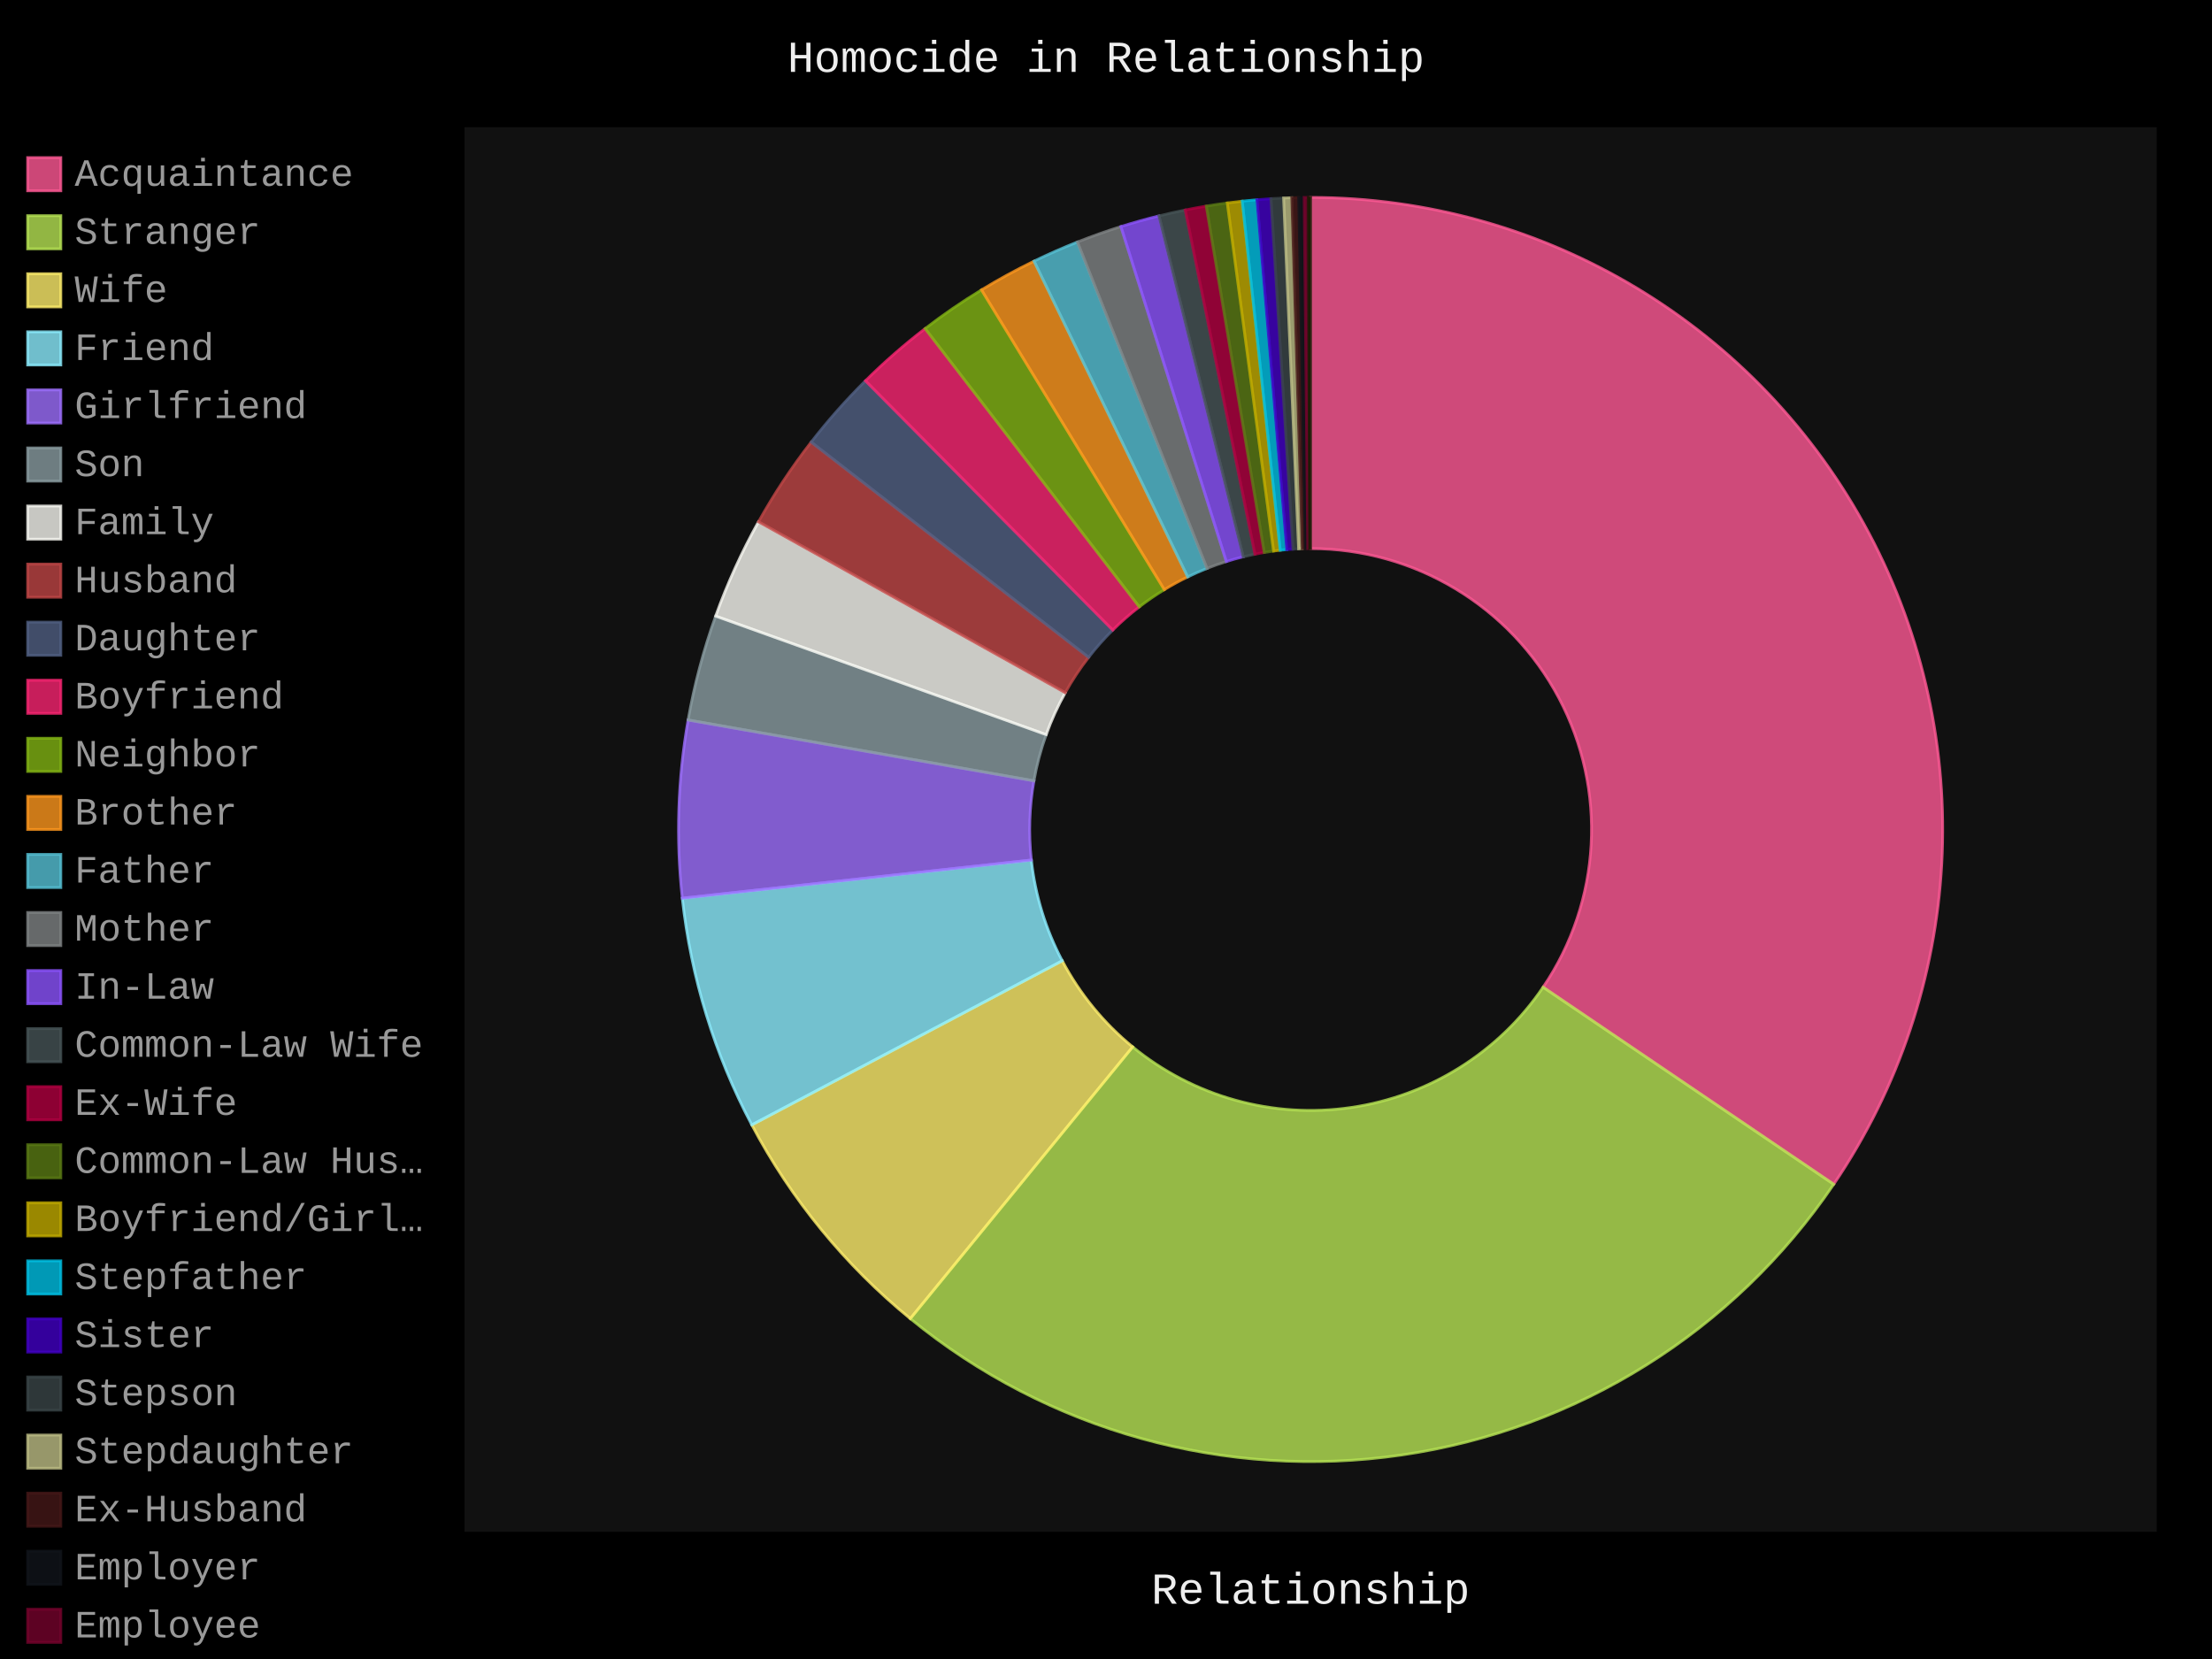
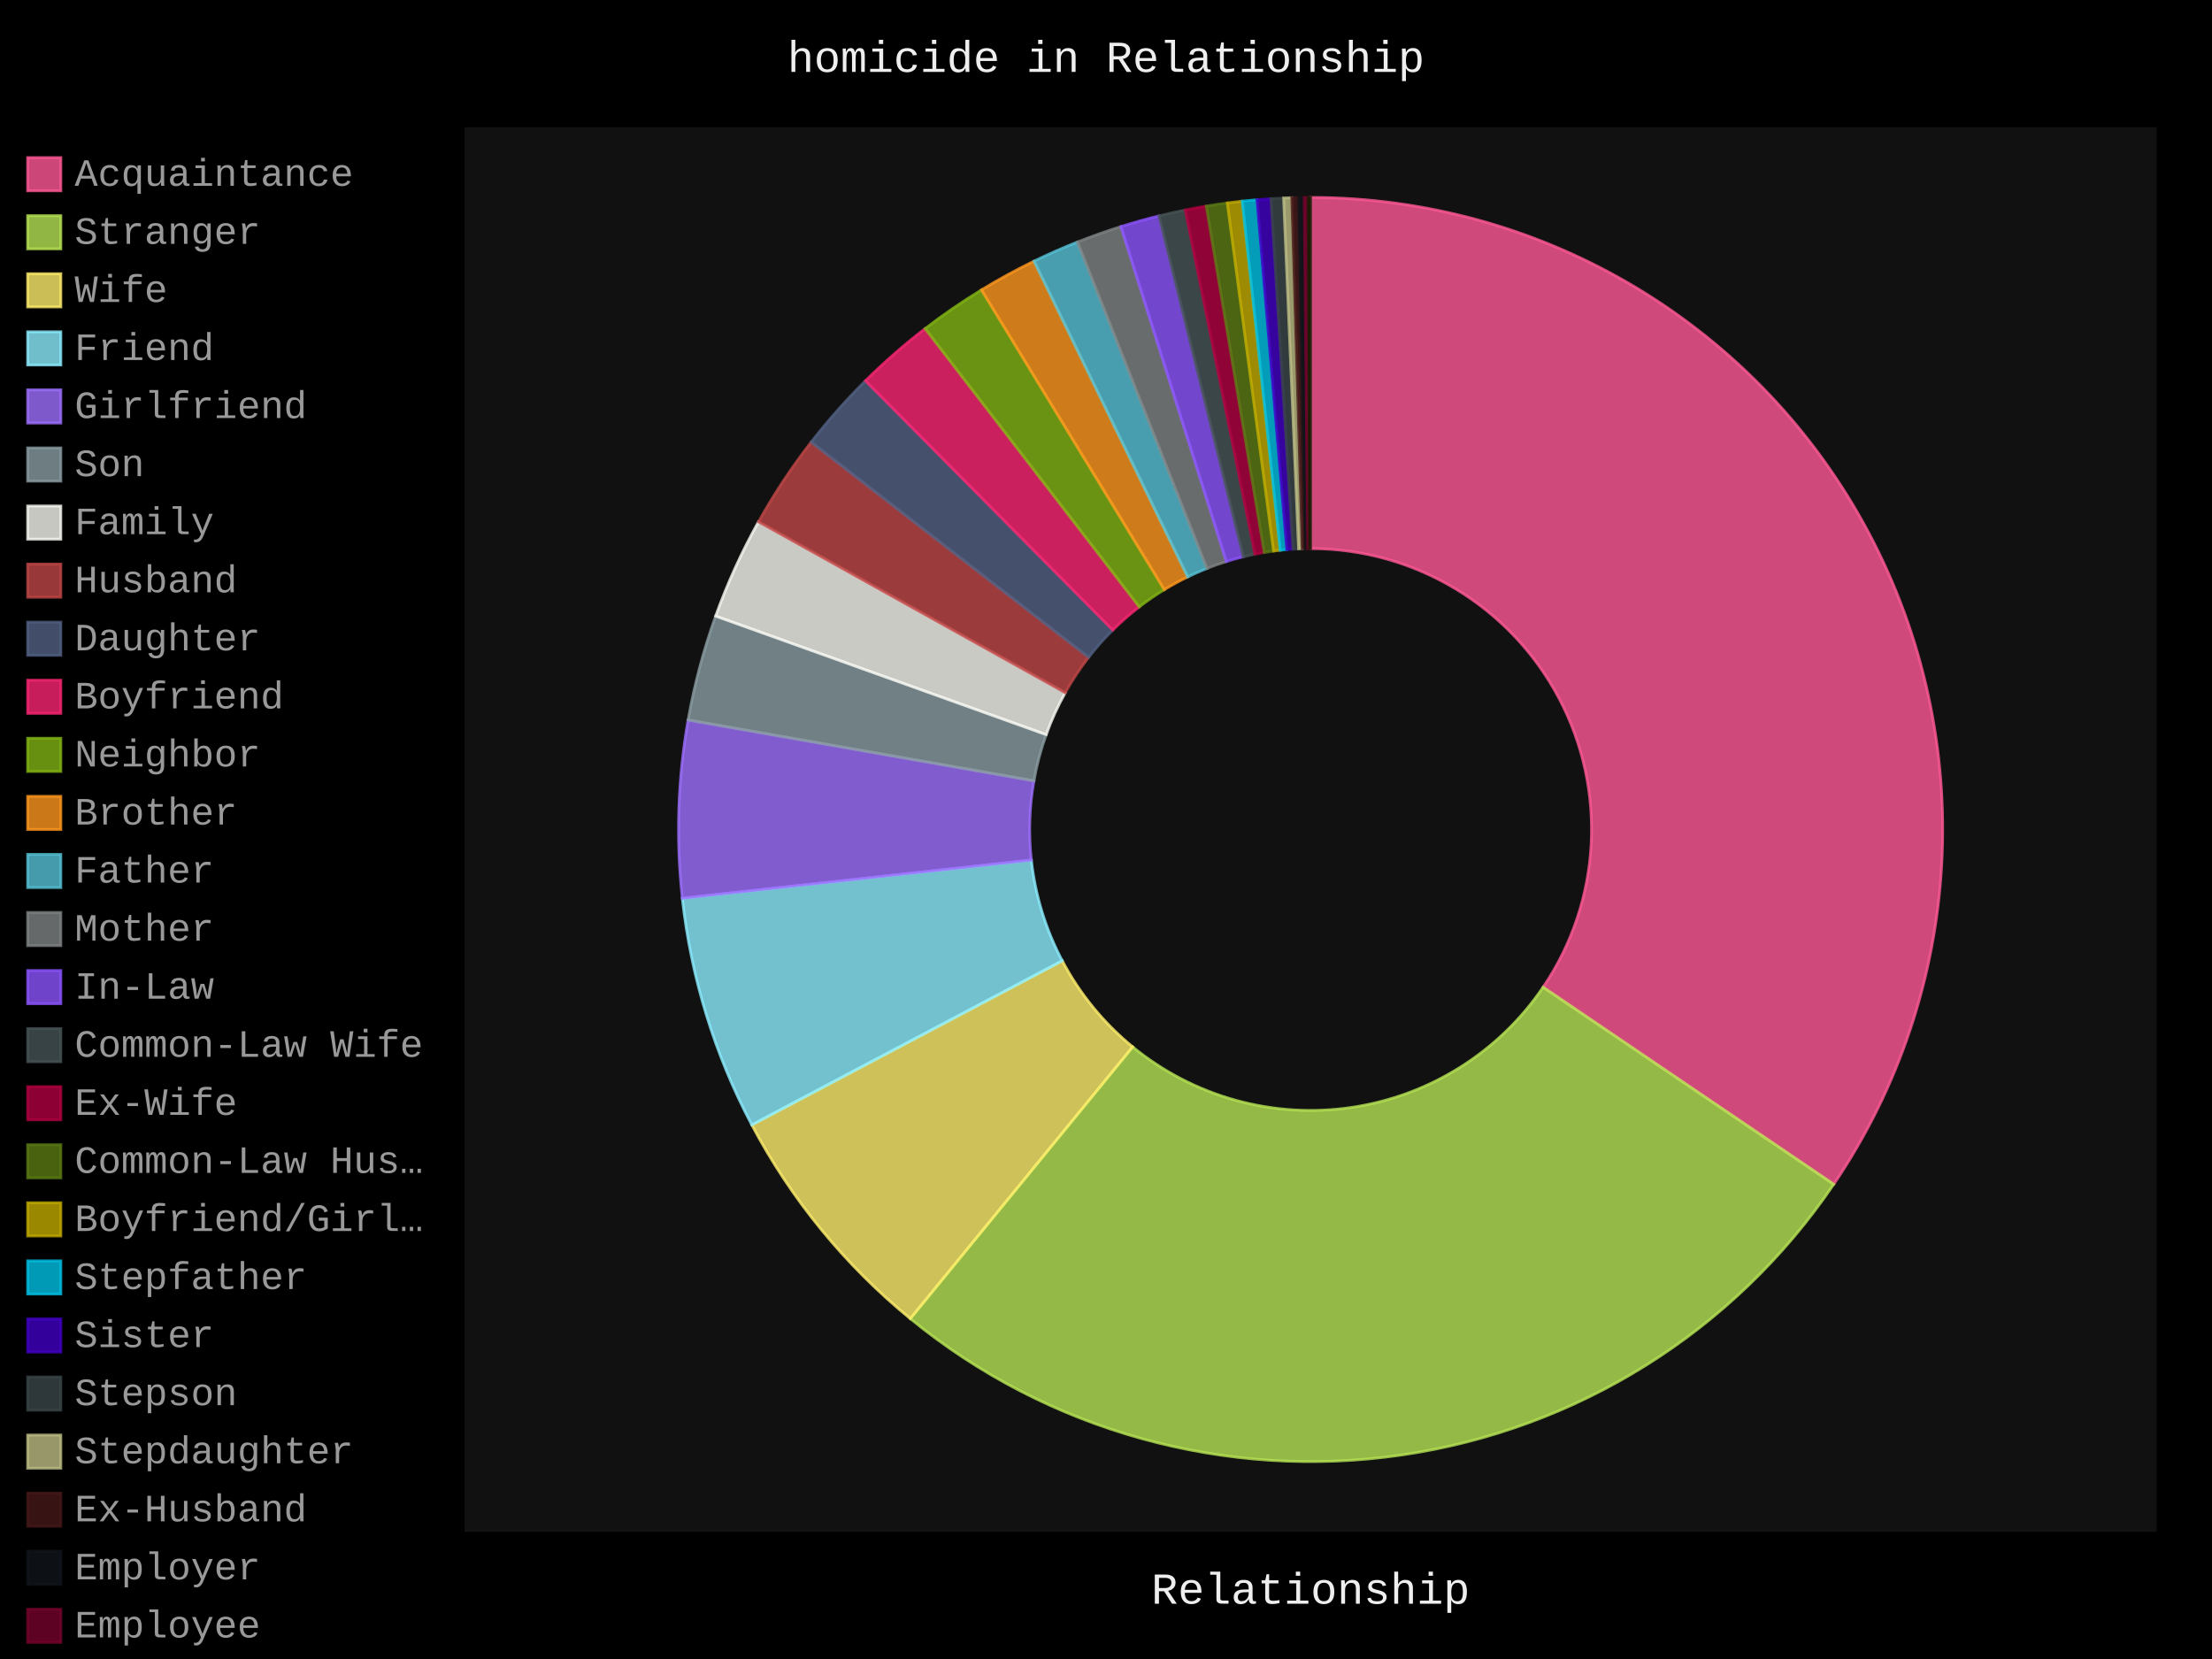
<svg xmlns="http://www.w3.org/2000/svg" class="pygal-chart" id="chart-677d7288-8f6e-4c60-a5ae-ce5cebccb1df" viewBox="0 0 800 600">
  <defs>
    <style type="text/css">#chart-677d7288-8f6e-4c60-a5ae-ce5cebccb1df{-webkit-user-select:none;-webkit-font-smoothing:antialiased;font-family:Consolas,"Liberation Mono",Menlo,Courier,monospace}#chart-677d7288-8f6e-4c60-a5ae-ce5cebccb1df .title{font-family:Consolas,"Liberation Mono",Menlo,Courier,monospace;font-size:16px}#chart-677d7288-8f6e-4c60-a5ae-ce5cebccb1df .legends .legend text{font-family:Consolas,"Liberation Mono",Menlo,Courier,monospace;font-size:14px}#chart-677d7288-8f6e-4c60-a5ae-ce5cebccb1df .axis text{font-family:Consolas,"Liberation Mono",Menlo,Courier,monospace;font-size:10px}#chart-677d7288-8f6e-4c60-a5ae-ce5cebccb1df .axis text.major{font-family:Consolas,"Liberation Mono",Menlo,Courier,monospace;font-size:10px}#chart-677d7288-8f6e-4c60-a5ae-ce5cebccb1df .text-overlay text.value{font-family:Consolas,"Liberation Mono",Menlo,Courier,monospace;font-size:16px}#chart-677d7288-8f6e-4c60-a5ae-ce5cebccb1df .text-overlay text.label{font-family:Consolas,"Liberation Mono",Menlo,Courier,monospace;font-size:10px}#chart-677d7288-8f6e-4c60-a5ae-ce5cebccb1df .tooltip{font-family:Consolas,"Liberation Mono",Menlo,Courier,monospace;font-size:14px}#chart-677d7288-8f6e-4c60-a5ae-ce5cebccb1df text.no_data{font-family:Consolas,"Liberation Mono",Menlo,Courier,monospace;font-size:64px}
#chart-677d7288-8f6e-4c60-a5ae-ce5cebccb1df{background-color:black}#chart-677d7288-8f6e-4c60-a5ae-ce5cebccb1df path,#chart-677d7288-8f6e-4c60-a5ae-ce5cebccb1df line,#chart-677d7288-8f6e-4c60-a5ae-ce5cebccb1df rect,#chart-677d7288-8f6e-4c60-a5ae-ce5cebccb1df circle{-webkit-transition:250ms;-moz-transition:250ms;transition:250ms}#chart-677d7288-8f6e-4c60-a5ae-ce5cebccb1df .graph &gt; .background{fill:black}#chart-677d7288-8f6e-4c60-a5ae-ce5cebccb1df .plot &gt; .background{fill:#111}#chart-677d7288-8f6e-4c60-a5ae-ce5cebccb1df .graph{fill:#999}#chart-677d7288-8f6e-4c60-a5ae-ce5cebccb1df text.no_data{fill:#eee}#chart-677d7288-8f6e-4c60-a5ae-ce5cebccb1df .title{fill:#eee}#chart-677d7288-8f6e-4c60-a5ae-ce5cebccb1df .legends .legend text{fill:#999}#chart-677d7288-8f6e-4c60-a5ae-ce5cebccb1df .legends .legend:hover text{fill:#eee}#chart-677d7288-8f6e-4c60-a5ae-ce5cebccb1df .axis .line{stroke:#eee}#chart-677d7288-8f6e-4c60-a5ae-ce5cebccb1df .axis .guide.line{stroke:#555}#chart-677d7288-8f6e-4c60-a5ae-ce5cebccb1df .axis .major.line{stroke:#999}#chart-677d7288-8f6e-4c60-a5ae-ce5cebccb1df .axis text.major{fill:#eee}#chart-677d7288-8f6e-4c60-a5ae-ce5cebccb1df .axis.y .guides:hover .guide.line,#chart-677d7288-8f6e-4c60-a5ae-ce5cebccb1df .line-graph .axis.x .guides:hover .guide.line,#chart-677d7288-8f6e-4c60-a5ae-ce5cebccb1df .stackedline-graph .axis.x .guides:hover .guide.line,#chart-677d7288-8f6e-4c60-a5ae-ce5cebccb1df .xy-graph .axis.x .guides:hover .guide.line{stroke:#eee}#chart-677d7288-8f6e-4c60-a5ae-ce5cebccb1df .axis .guides:hover text{fill:#eee}#chart-677d7288-8f6e-4c60-a5ae-ce5cebccb1df .reactive{fill-opacity:.8;stroke-opacity:.8}#chart-677d7288-8f6e-4c60-a5ae-ce5cebccb1df .ci{stroke:#999}#chart-677d7288-8f6e-4c60-a5ae-ce5cebccb1df .reactive.active,#chart-677d7288-8f6e-4c60-a5ae-ce5cebccb1df .active .reactive{fill-opacity:.4;stroke-opacity:.9;stroke-width:4}#chart-677d7288-8f6e-4c60-a5ae-ce5cebccb1df .ci .reactive.active{stroke-width:1.5}#chart-677d7288-8f6e-4c60-a5ae-ce5cebccb1df .series text{fill:#eee}#chart-677d7288-8f6e-4c60-a5ae-ce5cebccb1df .tooltip rect{fill:#111;stroke:#eee;-webkit-transition:opacity 250ms;-moz-transition:opacity 250ms;transition:opacity 250ms}#chart-677d7288-8f6e-4c60-a5ae-ce5cebccb1df .tooltip .label{fill:#999}#chart-677d7288-8f6e-4c60-a5ae-ce5cebccb1df .tooltip .label{fill:#999}#chart-677d7288-8f6e-4c60-a5ae-ce5cebccb1df .tooltip .legend{font-size:.8em;fill:#555}#chart-677d7288-8f6e-4c60-a5ae-ce5cebccb1df .tooltip .x_label{font-size:.6em;fill:#eee}#chart-677d7288-8f6e-4c60-a5ae-ce5cebccb1df .tooltip .xlink{font-size:.5em;text-decoration:underline}#chart-677d7288-8f6e-4c60-a5ae-ce5cebccb1df .tooltip .value{font-size:1.5em}#chart-677d7288-8f6e-4c60-a5ae-ce5cebccb1df .bound{font-size:.5em}#chart-677d7288-8f6e-4c60-a5ae-ce5cebccb1df .max-value{font-size:.75em;fill:#555}#chart-677d7288-8f6e-4c60-a5ae-ce5cebccb1df .map-element{fill:#111;stroke:#555 !important}#chart-677d7288-8f6e-4c60-a5ae-ce5cebccb1df .map-element .reactive{fill-opacity:inherit;stroke-opacity:inherit}#chart-677d7288-8f6e-4c60-a5ae-ce5cebccb1df .color-0,#chart-677d7288-8f6e-4c60-a5ae-ce5cebccb1df .color-0 a:visited{stroke:#ff5995;fill:#ff5995}#chart-677d7288-8f6e-4c60-a5ae-ce5cebccb1df .color-1,#chart-677d7288-8f6e-4c60-a5ae-ce5cebccb1df .color-1 a:visited{stroke:#b6e354;fill:#b6e354}#chart-677d7288-8f6e-4c60-a5ae-ce5cebccb1df .color-2,#chart-677d7288-8f6e-4c60-a5ae-ce5cebccb1df .color-2 a:visited{stroke:#feed6c;fill:#feed6c}#chart-677d7288-8f6e-4c60-a5ae-ce5cebccb1df .color-3,#chart-677d7288-8f6e-4c60-a5ae-ce5cebccb1df .color-3 a:visited{stroke:#8cedff;fill:#8cedff}#chart-677d7288-8f6e-4c60-a5ae-ce5cebccb1df .color-4,#chart-677d7288-8f6e-4c60-a5ae-ce5cebccb1df .color-4 a:visited{stroke:#9e6ffe;fill:#9e6ffe}#chart-677d7288-8f6e-4c60-a5ae-ce5cebccb1df .color-5,#chart-677d7288-8f6e-4c60-a5ae-ce5cebccb1df .color-5 a:visited{stroke:#899ca1;fill:#899ca1}#chart-677d7288-8f6e-4c60-a5ae-ce5cebccb1df .color-6,#chart-677d7288-8f6e-4c60-a5ae-ce5cebccb1df .color-6 a:visited{stroke:#f8f8f2;fill:#f8f8f2}#chart-677d7288-8f6e-4c60-a5ae-ce5cebccb1df .color-7,#chart-677d7288-8f6e-4c60-a5ae-ce5cebccb1df .color-7 a:visited{stroke:#bf4646;fill:#bf4646}#chart-677d7288-8f6e-4c60-a5ae-ce5cebccb1df .color-8,#chart-677d7288-8f6e-4c60-a5ae-ce5cebccb1df .color-8 a:visited{stroke:#516083;fill:#516083}#chart-677d7288-8f6e-4c60-a5ae-ce5cebccb1df .color-9,#chart-677d7288-8f6e-4c60-a5ae-ce5cebccb1df .color-9 a:visited{stroke:#f92672;fill:#f92672}#chart-677d7288-8f6e-4c60-a5ae-ce5cebccb1df .color-10,#chart-677d7288-8f6e-4c60-a5ae-ce5cebccb1df .color-10 a:visited{stroke:#82b414;fill:#82b414}#chart-677d7288-8f6e-4c60-a5ae-ce5cebccb1df .color-11,#chart-677d7288-8f6e-4c60-a5ae-ce5cebccb1df .color-11 a:visited{stroke:#fd971f;fill:#fd971f}#chart-677d7288-8f6e-4c60-a5ae-ce5cebccb1df .color-12,#chart-677d7288-8f6e-4c60-a5ae-ce5cebccb1df .color-12 a:visited{stroke:#56c2d6;fill:#56c2d6}#chart-677d7288-8f6e-4c60-a5ae-ce5cebccb1df .color-13,#chart-677d7288-8f6e-4c60-a5ae-ce5cebccb1df .color-13 a:visited{stroke:#808384;fill:#808384}#chart-677d7288-8f6e-4c60-a5ae-ce5cebccb1df .color-14,#chart-677d7288-8f6e-4c60-a5ae-ce5cebccb1df .color-14 a:visited{stroke:#8c54fe;fill:#8c54fe}#chart-677d7288-8f6e-4c60-a5ae-ce5cebccb1df .color-15,#chart-677d7288-8f6e-4c60-a5ae-ce5cebccb1df .color-15 a:visited{stroke:#465457;fill:#465457}#chart-677d7288-8f6e-4c60-a5ae-ce5cebccb1df .color-16,#chart-677d7288-8f6e-4c60-a5ae-ce5cebccb1df .color-16 a:visited{stroke:#b00040;fill:#b00040}#chart-677d7288-8f6e-4c60-a5ae-ce5cebccb1df .color-17,#chart-677d7288-8f6e-4c60-a5ae-ce5cebccb1df .color-17 a:visited{stroke:#5a7b14;fill:#5a7b14}#chart-677d7288-8f6e-4c60-a5ae-ce5cebccb1df .color-18,#chart-677d7288-8f6e-4c60-a5ae-ce5cebccb1df .color-18 a:visited{stroke:#c0aa01;fill:#c0aa01}#chart-677d7288-8f6e-4c60-a5ae-ce5cebccb1df .color-19,#chart-677d7288-8f6e-4c60-a5ae-ce5cebccb1df .color-19 a:visited{stroke:#00bfe3;fill:#00bfe3}#chart-677d7288-8f6e-4c60-a5ae-ce5cebccb1df .color-20,#chart-677d7288-8f6e-4c60-a5ae-ce5cebccb1df .color-20 a:visited{stroke:#4101c3;fill:#4101c3}#chart-677d7288-8f6e-4c60-a5ae-ce5cebccb1df .color-21,#chart-677d7288-8f6e-4c60-a5ae-ce5cebccb1df .color-21 a:visited{stroke:#3a4548;fill:#3a4548}#chart-677d7288-8f6e-4c60-a5ae-ce5cebccb1df .color-22,#chart-677d7288-8f6e-4c60-a5ae-ce5cebccb1df .color-22 a:visited{stroke:#bdbd85;fill:#bdbd85}#chart-677d7288-8f6e-4c60-a5ae-ce5cebccb1df .color-23,#chart-677d7288-8f6e-4c60-a5ae-ce5cebccb1df .color-23 a:visited{stroke:#451818;fill:#451818}#chart-677d7288-8f6e-4c60-a5ae-ce5cebccb1df .color-24,#chart-677d7288-8f6e-4c60-a5ae-ce5cebccb1df .color-24 a:visited{stroke:#11141b;fill:#11141b}#chart-677d7288-8f6e-4c60-a5ae-ce5cebccb1df .color-25,#chart-677d7288-8f6e-4c60-a5ae-ce5cebccb1df .color-25 a:visited{stroke:#74032c;fill:#74032c}#chart-677d7288-8f6e-4c60-a5ae-ce5cebccb1df .color-26,#chart-677d7288-8f6e-4c60-a5ae-ce5cebccb1df .color-26 a:visited{stroke:#151d03;fill:#151d03}#chart-677d7288-8f6e-4c60-a5ae-ce5cebccb1df .text-overlay .color-0 text{fill:black}#chart-677d7288-8f6e-4c60-a5ae-ce5cebccb1df .text-overlay .color-1 text{fill:black}#chart-677d7288-8f6e-4c60-a5ae-ce5cebccb1df .text-overlay .color-2 text{fill:black}#chart-677d7288-8f6e-4c60-a5ae-ce5cebccb1df .text-overlay .color-3 text{fill:black}#chart-677d7288-8f6e-4c60-a5ae-ce5cebccb1df .text-overlay .color-4 text{fill:black}#chart-677d7288-8f6e-4c60-a5ae-ce5cebccb1df .text-overlay .color-5 text{fill:black}#chart-677d7288-8f6e-4c60-a5ae-ce5cebccb1df .text-overlay .color-6 text{fill:black}#chart-677d7288-8f6e-4c60-a5ae-ce5cebccb1df .text-overlay .color-7 text{fill:black}#chart-677d7288-8f6e-4c60-a5ae-ce5cebccb1df .text-overlay .color-8 text{fill:black}#chart-677d7288-8f6e-4c60-a5ae-ce5cebccb1df .text-overlay .color-9 text{fill:black}#chart-677d7288-8f6e-4c60-a5ae-ce5cebccb1df .text-overlay .color-10 text{fill:black}#chart-677d7288-8f6e-4c60-a5ae-ce5cebccb1df .text-overlay .color-11 text{fill:black}#chart-677d7288-8f6e-4c60-a5ae-ce5cebccb1df .text-overlay .color-12 text{fill:black}#chart-677d7288-8f6e-4c60-a5ae-ce5cebccb1df .text-overlay .color-13 text{fill:black}#chart-677d7288-8f6e-4c60-a5ae-ce5cebccb1df .text-overlay .color-14 text{fill:black}#chart-677d7288-8f6e-4c60-a5ae-ce5cebccb1df .text-overlay .color-15 text{fill:black}#chart-677d7288-8f6e-4c60-a5ae-ce5cebccb1df .text-overlay .color-16 text{fill:black}#chart-677d7288-8f6e-4c60-a5ae-ce5cebccb1df .text-overlay .color-17 text{fill:black}#chart-677d7288-8f6e-4c60-a5ae-ce5cebccb1df .text-overlay .color-18 text{fill:black}#chart-677d7288-8f6e-4c60-a5ae-ce5cebccb1df .text-overlay .color-19 text{fill:black}#chart-677d7288-8f6e-4c60-a5ae-ce5cebccb1df .text-overlay .color-20 text{fill:black}#chart-677d7288-8f6e-4c60-a5ae-ce5cebccb1df .text-overlay .color-21 text{fill:black}#chart-677d7288-8f6e-4c60-a5ae-ce5cebccb1df .text-overlay .color-22 text{fill:black}#chart-677d7288-8f6e-4c60-a5ae-ce5cebccb1df .text-overlay .color-23 text{fill:black}#chart-677d7288-8f6e-4c60-a5ae-ce5cebccb1df .text-overlay .color-24 text{fill:white}#chart-677d7288-8f6e-4c60-a5ae-ce5cebccb1df .text-overlay .color-25 text{fill:black}#chart-677d7288-8f6e-4c60-a5ae-ce5cebccb1df .text-overlay .color-26 text{fill:white}
#chart-677d7288-8f6e-4c60-a5ae-ce5cebccb1df text.no_data{text-anchor:middle}#chart-677d7288-8f6e-4c60-a5ae-ce5cebccb1df .guide.line{fill:none}#chart-677d7288-8f6e-4c60-a5ae-ce5cebccb1df .centered{text-anchor:middle}#chart-677d7288-8f6e-4c60-a5ae-ce5cebccb1df .title{text-anchor:middle}#chart-677d7288-8f6e-4c60-a5ae-ce5cebccb1df .legends .legend text{fill-opacity:1}#chart-677d7288-8f6e-4c60-a5ae-ce5cebccb1df .axis.x text{text-anchor:middle}#chart-677d7288-8f6e-4c60-a5ae-ce5cebccb1df .axis.x:not(.web) text[transform]{text-anchor:start}#chart-677d7288-8f6e-4c60-a5ae-ce5cebccb1df .axis.x:not(.web) text[transform].backwards{text-anchor:end}#chart-677d7288-8f6e-4c60-a5ae-ce5cebccb1df .axis.y text{text-anchor:end}#chart-677d7288-8f6e-4c60-a5ae-ce5cebccb1df .axis.y text[transform].backwards{text-anchor:start}#chart-677d7288-8f6e-4c60-a5ae-ce5cebccb1df .axis.y2 text{text-anchor:start}#chart-677d7288-8f6e-4c60-a5ae-ce5cebccb1df .axis.y2 text[transform].backwards{text-anchor:end}#chart-677d7288-8f6e-4c60-a5ae-ce5cebccb1df .axis .guide.line{stroke-dasharray:4,4}#chart-677d7288-8f6e-4c60-a5ae-ce5cebccb1df .axis .major.guide.line{stroke-dasharray:6,6}#chart-677d7288-8f6e-4c60-a5ae-ce5cebccb1df .horizontal .axis.y .guide.line,#chart-677d7288-8f6e-4c60-a5ae-ce5cebccb1df .horizontal .axis.y2 .guide.line,#chart-677d7288-8f6e-4c60-a5ae-ce5cebccb1df .vertical .axis.x .guide.line{opacity:0}#chart-677d7288-8f6e-4c60-a5ae-ce5cebccb1df .horizontal .axis.always_show .guide.line,#chart-677d7288-8f6e-4c60-a5ae-ce5cebccb1df .vertical .axis.always_show .guide.line{opacity:1 !important}#chart-677d7288-8f6e-4c60-a5ae-ce5cebccb1df .axis.y .guides:hover .guide.line,#chart-677d7288-8f6e-4c60-a5ae-ce5cebccb1df .axis.y2 .guides:hover .guide.line,#chart-677d7288-8f6e-4c60-a5ae-ce5cebccb1df .axis.x .guides:hover .guide.line{opacity:1}#chart-677d7288-8f6e-4c60-a5ae-ce5cebccb1df .axis .guides:hover text{opacity:1}#chart-677d7288-8f6e-4c60-a5ae-ce5cebccb1df .nofill{fill:none}#chart-677d7288-8f6e-4c60-a5ae-ce5cebccb1df .subtle-fill{fill-opacity:.2}#chart-677d7288-8f6e-4c60-a5ae-ce5cebccb1df .dot{stroke-width:1px;fill-opacity:1}#chart-677d7288-8f6e-4c60-a5ae-ce5cebccb1df .dot.active{stroke-width:5px}#chart-677d7288-8f6e-4c60-a5ae-ce5cebccb1df .dot.negative{fill:transparent}#chart-677d7288-8f6e-4c60-a5ae-ce5cebccb1df text,#chart-677d7288-8f6e-4c60-a5ae-ce5cebccb1df tspan{stroke:none !important}#chart-677d7288-8f6e-4c60-a5ae-ce5cebccb1df .series text.active{opacity:1}#chart-677d7288-8f6e-4c60-a5ae-ce5cebccb1df .tooltip rect{fill-opacity:.95;stroke-width:.5}#chart-677d7288-8f6e-4c60-a5ae-ce5cebccb1df .tooltip text{fill-opacity:1}#chart-677d7288-8f6e-4c60-a5ae-ce5cebccb1df .showable{visibility:hidden}#chart-677d7288-8f6e-4c60-a5ae-ce5cebccb1df .showable.shown{visibility:visible}#chart-677d7288-8f6e-4c60-a5ae-ce5cebccb1df .gauge-background{fill:rgba(229,229,229,1);stroke:none}#chart-677d7288-8f6e-4c60-a5ae-ce5cebccb1df .bg-lines{stroke:black;stroke-width:2px}</style>
  </defs>
  <g class="graph pie-graph vertical">
    <rect class="background" height="600" width="800" x="0" y="0" />
    <g class="plot" transform="translate(168, 46)">
      <rect class="background" height="508" width="612.0" x="0" y="0" />
      <g class="series serie-0 color-0">
        <g class="slices">
          <g class="slice">
            <path class="slice reactive tooltip-trigger" d="M306 25.4 A228.6 228.6 0 0 1 495.201 382.3 L390.089 311.022 A101.6 101.6 0 0 0 306 152.4 z" />
          </g>
        </g>
      </g>
      <g class="series serie-1 color-1">
        <g class="slices">
          <g class="slice">
            <path class="slice reactive tooltip-trigger" d="M495.201 382.3 A228.6 228.6 0 0 1 161.22 430.909 L241.653 332.626 A101.6 101.6 0 0 0 390.089 311.022 z" />
          </g>
        </g>
      </g>
      <g class="series serie-2 color-2">
        <g class="slices">
          <g class="slice">
            <path class="slice reactive tooltip-trigger" d="M161.22 430.909 A228.6 228.6 0 0 1 103.9 360.834 L216.178 301.482 A101.6 101.6 0 0 0 241.653 332.626 z" />
          </g>
        </g>
      </g>
      <g class="series serie-3 color-3">
        <g class="slices">
          <g class="slice">
            <path class="slice reactive tooltip-trigger" d="M103.9 360.834 A228.6 228.6 0 0 1 78.756 278.861 L205.003 265.049 A101.6 101.6 0 0 0 216.178 301.482 z" />
          </g>
        </g>
      </g>
      <g class="series serie-4 color-4">
        <g class="slices">
          <g class="slice">
            <path class="slice reactive tooltip-trigger" d="M78.756 278.861 A228.6 228.6 0 0 1 80.857 214.396 L205.936 236.398 A101.6 101.6 0 0 0 205.003 265.049 z" />
          </g>
        </g>
      </g>
      <g class="series serie-5 color-5">
        <g class="slices">
          <g class="slice">
            <path class="slice reactive tooltip-trigger" d="M80.857 214.396 A228.6 228.6 0 0 1 90.824 176.816 L210.366 219.696 A101.6 101.6 0 0 0 205.936 236.398 z" />
          </g>
        </g>
      </g>
      <g class="series serie-6 color-6">
        <g class="slices">
          <g class="slice">
            <path class="slice reactive tooltip-trigger" d="M90.824 176.816 A228.6 228.6 0 0 1 106.306 142.733 L217.247 204.548 A101.6 101.6 0 0 0 210.366 219.696 z" />
          </g>
        </g>
      </g>
      <g class="series serie-7 color-7">
        <g class="slices">
          <g class="slice">
            <path class="slice reactive tooltip-trigger" d="M106.306 142.733 A228.6 228.6 0 0 1 125.366 113.896 L225.718 191.731 A101.6 101.6 0 0 0 217.247 204.548 z" />
          </g>
        </g>
      </g>
      <g class="series serie-8 color-8">
        <g class="slices">
          <g class="slice">
            <path class="slice reactive tooltip-trigger" d="M125.366 113.896 A228.6 228.6 0 0 1 144.991 91.723 L234.44 181.877 A101.6 101.6 0 0 0 225.718 191.731 z" />
          </g>
        </g>
      </g>
      <g class="series serie-9 color-9">
        <g class="slices">
          <g class="slice">
            <path class="slice reactive tooltip-trigger" d="M144.991 91.723 A228.6 228.6 0 0 1 166.578 72.839 L244.035 173.484 A101.6 101.6 0 0 0 234.44 181.877 z" />
          </g>
        </g>
      </g>
      <g class="series serie-10 color-10">
        <g class="slices">
          <g class="slice">
            <path class="slice reactive tooltip-trigger" d="M166.578 72.839 A228.6 228.6 0 0 1 186.96 58.84 L253.093 167.262 A101.6 101.6 0 0 0 244.035 173.484 z" />
          </g>
        </g>
      </g>
      <g class="series serie-11 color-11">
        <g class="slices">
          <g class="slice">
            <path class="slice reactive tooltip-trigger" d="M186.96 58.84 A228.6 228.6 0 0 1 205.968 48.448 L261.542 162.644 A101.6 101.6 0 0 0 253.093 167.262 z" />
          </g>
        </g>
      </g>
      <g class="series serie-12 color-12">
        <g class="slices">
          <g class="slice">
            <path class="slice reactive tooltip-trigger" d="M205.968 48.448 A228.6 228.6 0 0 1 221.647 41.532 L268.51 159.57 A101.6 101.6 0 0 0 261.542 162.644 z" />
          </g>
        </g>
      </g>
      <g class="series serie-13 color-13">
        <g class="slices">
          <g class="slice">
            <path class="slice reactive tooltip-trigger" d="M221.647 41.532 A228.6 228.6 0 0 1 237.377 35.943 L275.501 157.086 A101.6 101.6 0 0 0 268.51 159.57 z" />
          </g>
        </g>
      </g>
      <g class="series serie-14 color-14">
        <g class="slices">
          <g class="slice">
            <path class="slice reactive tooltip-trigger" d="M237.377 35.943 A228.6 228.6 0 0 1 251.138 32.081 L281.617 155.369 A101.6 101.6 0 0 0 275.501 157.086 z" />
          </g>
        </g>
      </g>
      <g class="series serie-15 color-15">
        <g class="slices">
          <g class="slice">
            <path class="slice reactive tooltip-trigger" d="M251.138 32.081 A228.6 228.6 0 0 1 260.636 29.946 L285.838 154.421 A101.6 101.6 0 0 0 281.617 155.369 z" />
          </g>
        </g>
      </g>
      <g class="series serie-16 color-16">
        <g class="slices">
          <g class="slice">
            <path class="slice reactive tooltip-trigger" d="M260.636 29.946 A228.6 228.6 0 0 1 268.261 28.537 L289.227 153.794 A101.6 101.6 0 0 0 285.838 154.421 z" />
          </g>
        </g>
      </g>
      <g class="series serie-17 color-17">
        <g class="slices">
          <g class="slice">
            <path class="slice reactive tooltip-trigger" d="M268.261 28.537 A228.6 228.6 0 0 1 275.855 27.396 L292.602 153.287 A101.6 101.6 0 0 0 289.227 153.794 z" />
          </g>
        </g>
      </g>
      <g class="series serie-18 color-18">
        <g class="slices">
          <g class="slice">
            <path class="slice reactive tooltip-trigger" d="M275.855 27.396 A228.6 228.6 0 0 1 281.252 26.744 L295.001 152.997 A101.6 101.6 0 0 0 292.602 153.287 z" />
          </g>
        </g>
      </g>
      <g class="series serie-19 color-19">
        <g class="slices">
          <g class="slice">
            <path class="slice reactive tooltip-trigger" d="M281.252 26.744 A228.6 228.6 0 0 1 286.572 26.227 L297.365 152.768 A101.6 101.6 0 0 0 295.001 152.997 z" />
          </g>
        </g>
      </g>
      <g class="series serie-20 color-20">
        <g class="slices">
          <g class="slice">
            <path class="slice reactive tooltip-trigger" d="M286.572 26.227 A228.6 228.6 0 0 1 291.636 25.852 L299.616 152.601 A101.6 101.6 0 0 0 297.365 152.768 z" />
          </g>
        </g>
      </g>
      <g class="series serie-21 color-21">
        <g class="slices">
          <g class="slice">
            <path class="slice reactive tooltip-trigger" d="M291.636 25.852 A228.6 228.6 0 0 1 296.228 25.609 L301.657 152.493 A101.6 101.6 0 0 0 299.616 152.601 z" />
          </g>
        </g>
      </g>
      <g class="series serie-22 color-22">
        <g class="slices">
          <g class="slice">
            <path class="slice reactive tooltip-trigger" d="M296.228 25.609 A228.6 228.6 0 0 1 299.19 25.501 L302.973 152.445 A101.6 101.6 0 0 0 301.657 152.493 z" />
          </g>
        </g>
      </g>
      <g class="series serie-23 color-23">
        <g class="slices">
          <g class="slice">
            <path class="slice reactive tooltip-trigger" d="M299.19 25.501 A228.6 228.6 0 0 1 301.661 25.441 L304.072 152.418 A101.6 101.6 0 0 0 302.973 152.445 z" />
          </g>
        </g>
      </g>
      <g class="series serie-24 color-24">
        <g class="slices">
          <g class="slice">
            <path class="slice reactive tooltip-trigger" d="M301.661 25.441 A228.6 228.6 0 0 1 303.661 25.412 L304.961 152.405 A101.6 101.6 0 0 0 304.072 152.418 z" />
          </g>
        </g>
      </g>
      <g class="series serie-25 color-25">
        <g class="slices">
          <g class="slice">
            <path class="slice reactive tooltip-trigger" d="M303.661 25.412 A228.6 228.6 0 0 1 305.171 25.402 L305.631 152.401 A101.6 101.6 0 0 0 304.961 152.405 z" />
          </g>
        </g>
      </g>
      <g class="series serie-26 color-26">
        <g class="slices">
          <g class="slice">
            <path class="slice reactive tooltip-trigger" d="M305.171 25.402 A228.6 228.6 0 0 1 306 25.4 L306 152.4 A101.6 101.6 0 0 0 305.631 152.401 z" />
          </g>
        </g>
      </g>
    </g>
    <g class="titles">
-       <text class="title plot_title" x="400.0" y="26">Homocide in Relationship</text>
+       <text class="title plot_title" x="400.0" y="26">homicide in Relationship</text>
      <text class="title" x="474.0" y="580">Relationship</text>
    </g>
    <g class="plot overlay" transform="translate(168, 46)">
      <g class="series serie-0 color-0" />
      <g class="series serie-1 color-1" />
      <g class="series serie-2 color-2" />
      <g class="series serie-3 color-3" />
      <g class="series serie-4 color-4" />
      <g class="series serie-5 color-5" />
      <g class="series serie-6 color-6" />
      <g class="series serie-7 color-7" />
      <g class="series serie-8 color-8" />
      <g class="series serie-9 color-9" />
      <g class="series serie-10 color-10" />
      <g class="series serie-11 color-11" />
      <g class="series serie-12 color-12" />
      <g class="series serie-13 color-13" />
      <g class="series serie-14 color-14" />
      <g class="series serie-15 color-15" />
      <g class="series serie-16 color-16" />
      <g class="series serie-17 color-17" />
      <g class="series serie-18 color-18" />
      <g class="series serie-19 color-19" />
      <g class="series serie-20 color-20" />
      <g class="series serie-21 color-21" />
      <g class="series serie-22 color-22" />
      <g class="series serie-23 color-23" />
      <g class="series serie-24 color-24" />
      <g class="series serie-25 color-25" />
      <g class="series serie-26 color-26" />
    </g>
    <g class="plot text-overlay" transform="translate(168, 46)">
      <g class="series serie-0 color-0" />
      <g class="series serie-1 color-1" />
      <g class="series serie-2 color-2" />
      <g class="series serie-3 color-3" />
      <g class="series serie-4 color-4" />
      <g class="series serie-5 color-5" />
      <g class="series serie-6 color-6" />
      <g class="series serie-7 color-7" />
      <g class="series serie-8 color-8" />
      <g class="series serie-9 color-9" />
      <g class="series serie-10 color-10" />
      <g class="series serie-11 color-11" />
      <g class="series serie-12 color-12" />
      <g class="series serie-13 color-13" />
      <g class="series serie-14 color-14" />
      <g class="series serie-15 color-15" />
      <g class="series serie-16 color-16" />
      <g class="series serie-17 color-17" />
      <g class="series serie-18 color-18" />
      <g class="series serie-19 color-19" />
      <g class="series serie-20 color-20" />
      <g class="series serie-21 color-21" />
      <g class="series serie-22 color-22" />
      <g class="series serie-23 color-23" />
      <g class="series serie-24 color-24" />
      <g class="series serie-25 color-25" />
      <g class="series serie-26 color-26" />
    </g>
    <g class="plot tooltip-overlay" transform="translate(168, 46)">
      <g class="tooltip" style="opacity: 0" transform="translate(0 0)">
        <rect class="tooltip-box" height="0" rx="0" ry="0" width="0" />
        <g class="text" />
      </g>
    </g>
    <g class="legends" transform="translate(10, 56)">
      <g class="legend reactive activate-serie" id="activate-serie-0">
        <rect class="color-0 reactive" height="12" width="12" x="0.0" y="1.0" />
        <text x="17.0" y="11.2">Acquaintance</text>
      </g>
      <g class="legend reactive activate-serie" id="activate-serie-1">
        <rect class="color-1 reactive" height="12" width="12" x="0.0" y="22.0" />
        <text x="17.0" y="32.2">Stranger</text>
      </g>
      <g class="legend reactive activate-serie" id="activate-serie-2">
        <rect class="color-2 reactive" height="12" width="12" x="0.0" y="43.0" />
        <text x="17.0" y="53.2">Wife</text>
      </g>
      <g class="legend reactive activate-serie" id="activate-serie-3">
        <rect class="color-3 reactive" height="12" width="12" x="0.0" y="64.0" />
        <text x="17.0" y="74.2">Friend</text>
      </g>
      <g class="legend reactive activate-serie" id="activate-serie-4">
        <rect class="color-4 reactive" height="12" width="12" x="0.0" y="85.0" />
        <text x="17.0" y="95.2">Girlfriend</text>
      </g>
      <g class="legend reactive activate-serie" id="activate-serie-5">
        <rect class="color-5 reactive" height="12" width="12" x="0.0" y="106.0" />
        <text x="17.0" y="116.2">Son</text>
      </g>
      <g class="legend reactive activate-serie" id="activate-serie-6">
        <rect class="color-6 reactive" height="12" width="12" x="0.0" y="127.0" />
        <text x="17.0" y="137.2">Family</text>
      </g>
      <g class="legend reactive activate-serie" id="activate-serie-7">
        <rect class="color-7 reactive" height="12" width="12" x="0.0" y="148.0" />
        <text x="17.0" y="158.2">Husband</text>
      </g>
      <g class="legend reactive activate-serie" id="activate-serie-8">
        <rect class="color-8 reactive" height="12" width="12" x="0.0" y="169.0" />
        <text x="17.0" y="179.2">Daughter</text>
      </g>
      <g class="legend reactive activate-serie" id="activate-serie-9">
        <rect class="color-9 reactive" height="12" width="12" x="0.0" y="190.0" />
        <text x="17.0" y="200.2">Boyfriend</text>
      </g>
      <g class="legend reactive activate-serie" id="activate-serie-10">
        <rect class="color-10 reactive" height="12" width="12" x="0.0" y="211.0" />
        <text x="17.0" y="221.2">Neighbor</text>
      </g>
      <g class="legend reactive activate-serie" id="activate-serie-11">
        <rect class="color-11 reactive" height="12" width="12" x="0.0" y="232.0" />
        <text x="17.0" y="242.2">Brother</text>
      </g>
      <g class="legend reactive activate-serie" id="activate-serie-12">
        <rect class="color-12 reactive" height="12" width="12" x="0.0" y="253.0" />
        <text x="17.0" y="263.2">Father</text>
      </g>
      <g class="legend reactive activate-serie" id="activate-serie-13">
        <rect class="color-13 reactive" height="12" width="12" x="0.0" y="274.0" />
        <text x="17.0" y="284.2">Mother</text>
      </g>
      <g class="legend reactive activate-serie" id="activate-serie-14">
        <rect class="color-14 reactive" height="12" width="12" x="0.0" y="295.0" />
        <text x="17.0" y="305.2">In-Law</text>
      </g>
      <g class="legend reactive activate-serie" id="activate-serie-15">
        <rect class="color-15 reactive" height="12" width="12" x="0.0" y="316.0" />
        <text x="17.0" y="326.2">Common-Law Wife</text>
      </g>
      <g class="legend reactive activate-serie" id="activate-serie-16">
        <rect class="color-16 reactive" height="12" width="12" x="0.0" y="337.0" />
        <text x="17.0" y="347.2">Ex-Wife</text>
      </g>
      <g class="legend reactive activate-serie" id="activate-serie-17">
        <rect class="color-17 reactive" height="12" width="12" x="0.0" y="358.0" />
        <text x="17.0" y="368.2">Common-Law Hus…</text>
      </g>
      <g class="legend reactive activate-serie" id="activate-serie-18">
        <rect class="color-18 reactive" height="12" width="12" x="0.0" y="379.0" />
        <text x="17.0" y="389.2">Boyfriend/Girl…</text>
      </g>
      <g class="legend reactive activate-serie" id="activate-serie-19">
        <rect class="color-19 reactive" height="12" width="12" x="0.0" y="400.0" />
        <text x="17.0" y="410.2">Stepfather</text>
      </g>
      <g class="legend reactive activate-serie" id="activate-serie-20">
        <rect class="color-20 reactive" height="12" width="12" x="0.0" y="421.0" />
        <text x="17.0" y="431.2">Sister</text>
      </g>
      <g class="legend reactive activate-serie" id="activate-serie-21">
        <rect class="color-21 reactive" height="12" width="12" x="0.0" y="442.0" />
        <text x="17.0" y="452.2">Stepson</text>
      </g>
      <g class="legend reactive activate-serie" id="activate-serie-22">
        <rect class="color-22 reactive" height="12" width="12" x="0.0" y="463.0" />
        <text x="17.0" y="473.2">Stepdaughter</text>
      </g>
      <g class="legend reactive activate-serie" id="activate-serie-23">
        <rect class="color-23 reactive" height="12" width="12" x="0.0" y="484.0" />
        <text x="17.0" y="494.2">Ex-Husband</text>
      </g>
      <g class="legend reactive activate-serie" id="activate-serie-24">
        <rect class="color-24 reactive" height="12" width="12" x="0.0" y="505.0" />
        <text x="17.0" y="515.2">Employer</text>
      </g>
      <g class="legend reactive activate-serie" id="activate-serie-25">
        <rect class="color-25 reactive" height="12" width="12" x="0.0" y="526.0" />
        <text x="17.0" y="536.2">Employee</text>
      </g>
      <g class="legend reactive activate-serie" id="activate-serie-26">
        <rect class="color-26 reactive" height="12" width="12" x="0.0" y="547.0" />
        <text x="17.0" y="557.2">Stepmother</text>
      </g>
    </g>
    <g class="legends" transform="translate(790, 56)" />
  </g>
</svg>
